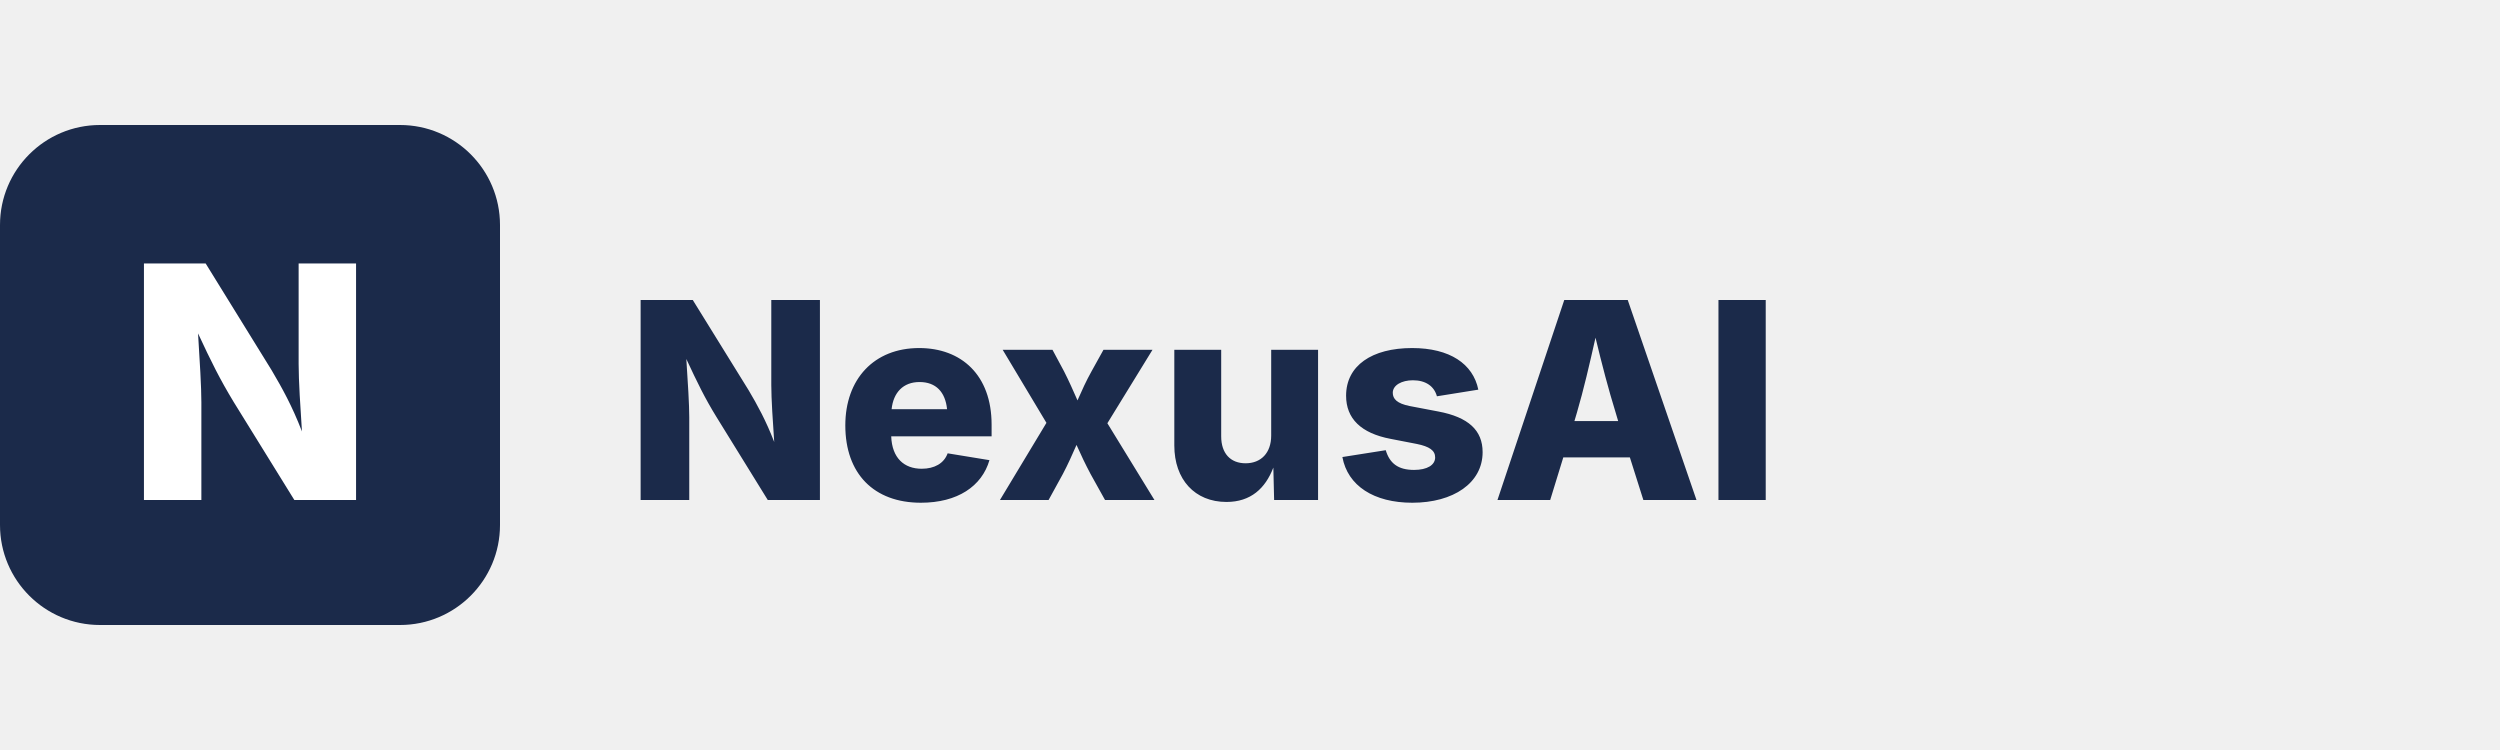
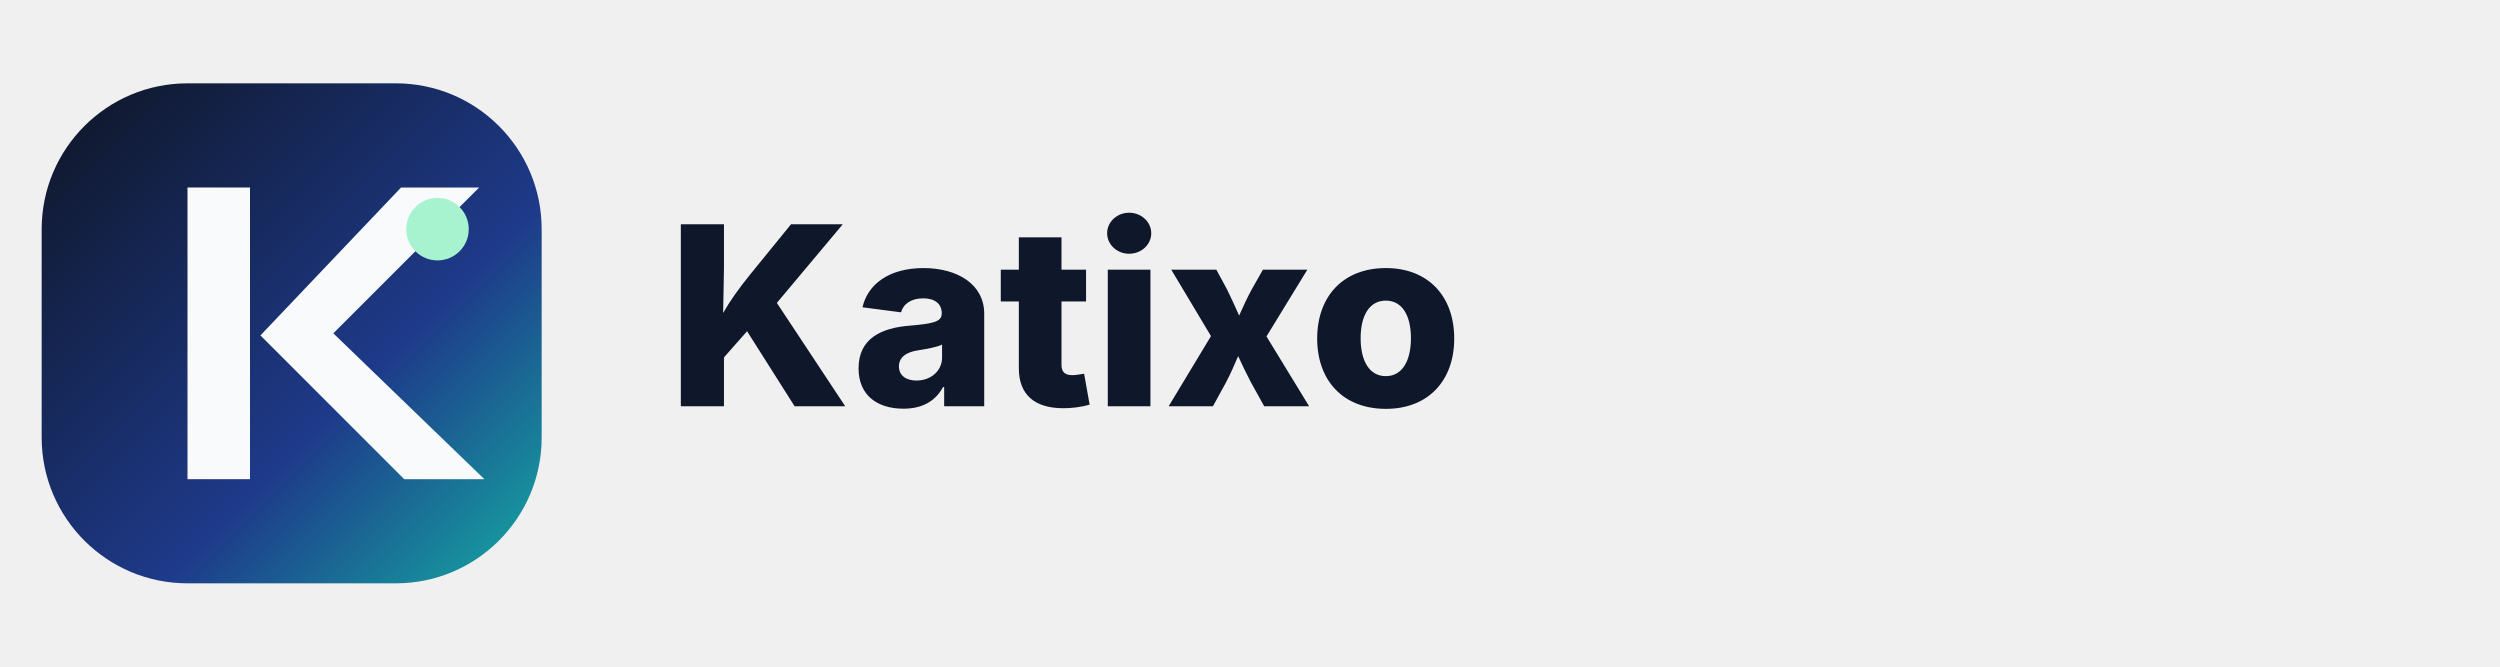
- <svg xmlns="http://www.w3.org/2000/svg" viewBox="0 0 200 60" fill="none">
-   <rect x="0" y="10" width="40" height="40" rx="8" fill="#1B2A4A" />
-   <text x="20" y="40" font-family="Plus Jakarta Sans, Inter, sans-serif" font-size="26" font-weight="800" fill="#FFFFFF" text-anchor="middle">N</text>
-   <text x="50" y="40" font-family="Plus Jakarta Sans, Inter, sans-serif" font-size="22" font-weight="800" fill="#1B2A4A">NexusAI</text>
+ <svg xmlns="http://www.w3.org/2000/svg" viewBox="0 0 240 64" fill="none">
+   <defs>
+     <linearGradient id="katixoMark" x1="8" y1="8" x2="56" y2="56" gradientUnits="userSpaceOnUse">
+       <stop stop-color="#0F172A" />
+       <stop offset="0.58" stop-color="#1E3A8A" />
+       <stop offset="1" stop-color="#14B8A6" />
+     </linearGradient>
+   </defs>
+   <rect x="4" y="8" width="48" height="48" rx="14" fill="url(#katixoMark)" />
+   <path d="M18 18H24V46H18V18Z" fill="#F8FAFC" />
+   <path d="M25 32.2L38.5 18H46L32 32L46.5 46H38.8L25 32.2Z" fill="#F8FAFC" />
+   <circle cx="42" cy="22" r="3" fill="#A7F3D0" />
+   <text x="64" y="39" font-family="Plus Jakarta Sans, Inter, sans-serif" font-size="24" font-weight="800" fill="#0F172A">Katixo</text>
</svg>
